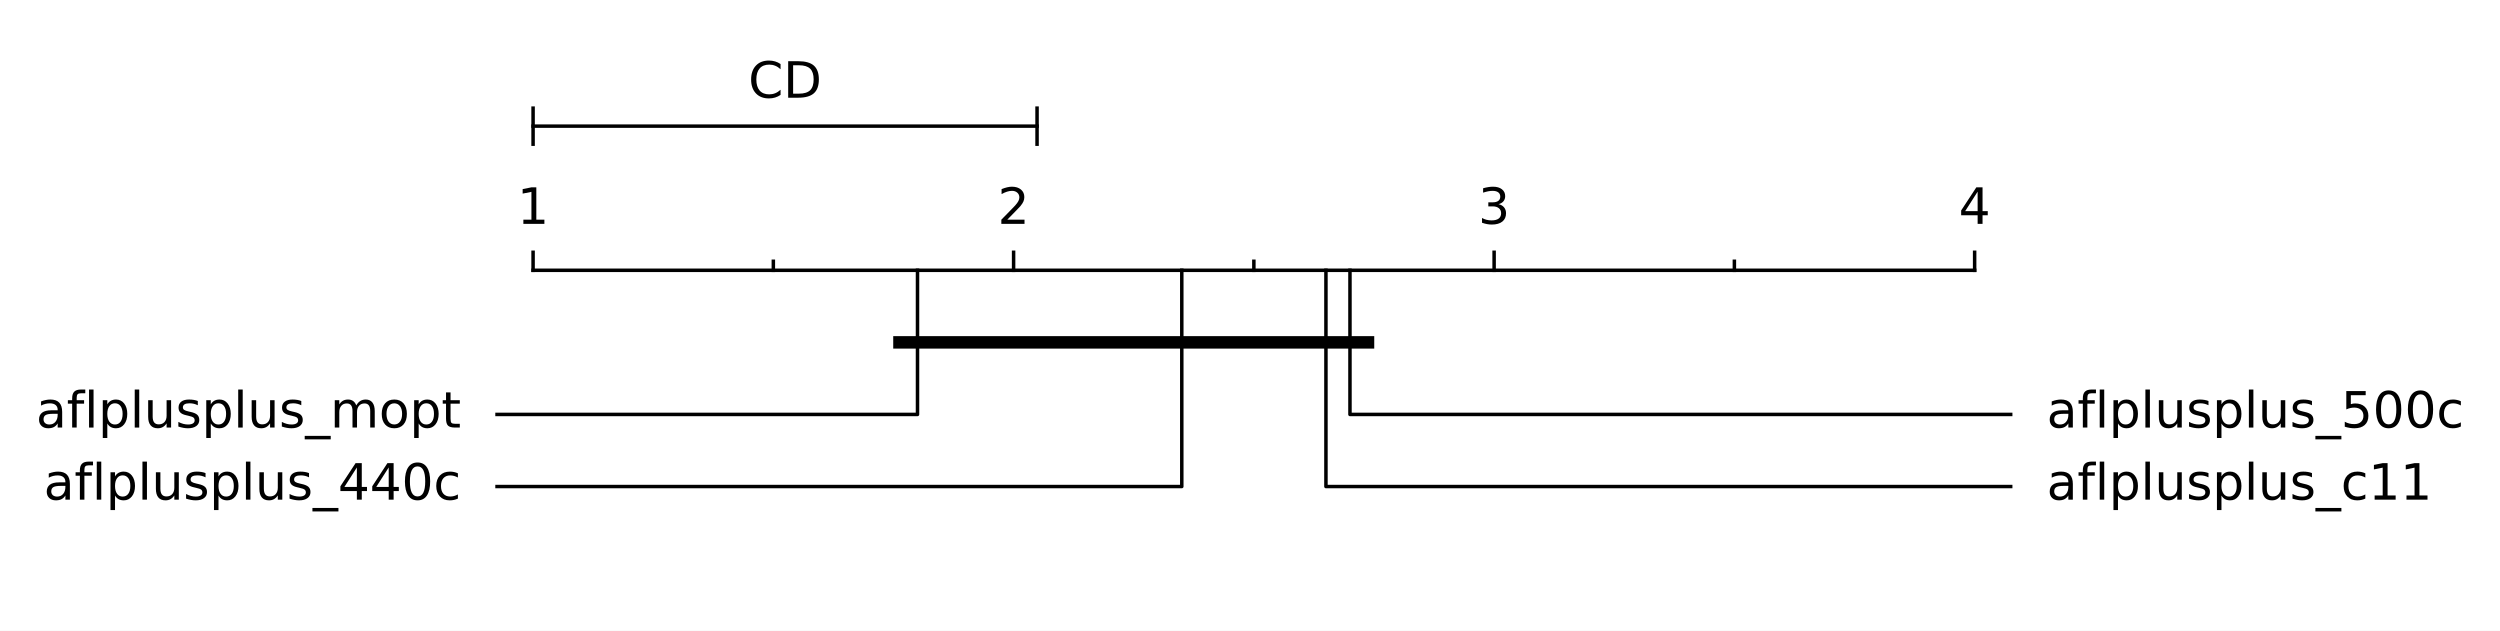
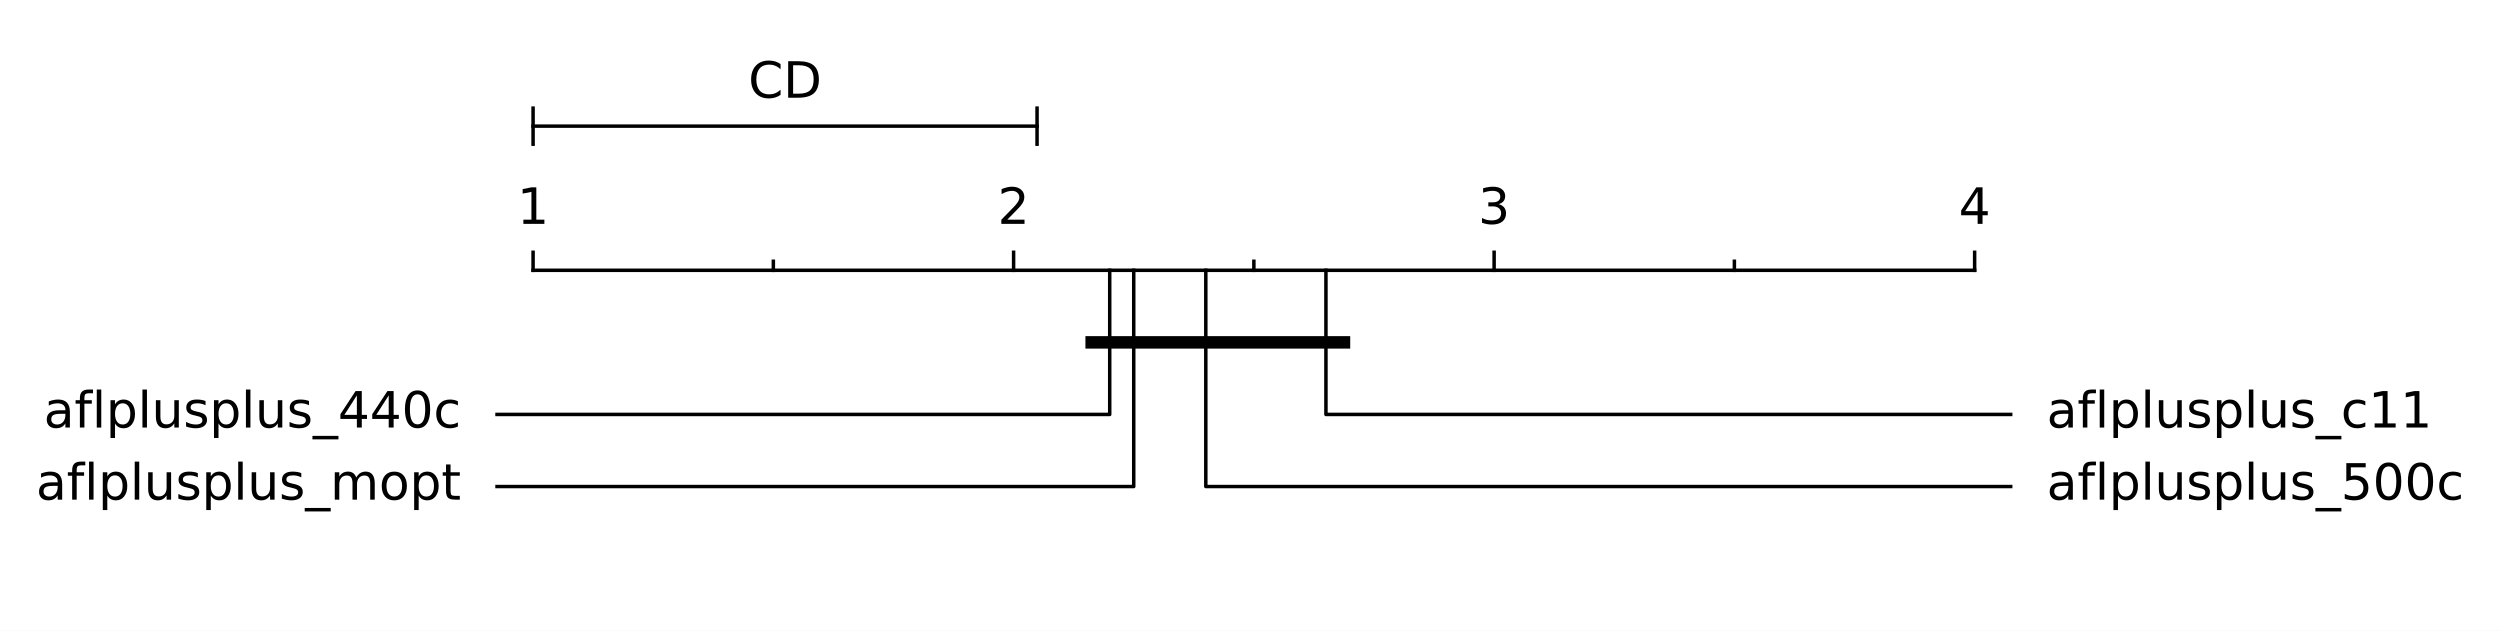
<svg xmlns="http://www.w3.org/2000/svg" xmlns:xlink="http://www.w3.org/1999/xlink" width="499.461pt" height="126pt" viewBox="0 0 499.461 126" version="1.1">
  <defs>
    <style type="text/css">*{stroke-linejoin: round; stroke-linecap: butt}</style>
  </defs>
  <g id="figure_1">
    <g id="patch_1">
      <path d="M 0 126  L 499.461 126  L 499.461 0  L 0 0  z " style="fill: #ffffff" />
    </g>
    <g id="axes_1">
      <g id="line2d_1">
-         <path d="M 34.502 7.2  L 466.502 118.8  " clip-path="url(#p60c9126dc4)" style="fill: none; stroke: #ffffff; stroke-width: 1.5; stroke-linecap: square" />
+         <path d="M 34.502 7.2  L 466.502 118.8  " clip-path="url(#p030c149989)" style="fill: none; stroke: #ffffff; stroke-width: 1.5; stroke-linecap: square" />
      </g>
      <g id="line2d_2">
-         <path d="M 106.502 54  L 394.502 54  " clip-path="url(#p60c9126dc4)" style="fill: none; stroke: #000000; stroke-width: 0.7; stroke-linecap: square" />
+         <path d="M 106.502 54  L 394.502 54  " clip-path="url(#p030c149989)" style="fill: none; stroke: #000000; stroke-width: 0.7; stroke-linecap: square" />
      </g>
      <g id="line2d_3">
-         <path d="M 106.502 50.4  L 106.502 54  " clip-path="url(#p60c9126dc4)" style="fill: none; stroke: #000000; stroke-width: 0.7; stroke-linecap: square" />
+         <path d="M 106.502 50.4  L 106.502 54  " clip-path="url(#p030c149989)" style="fill: none; stroke: #000000; stroke-width: 0.7; stroke-linecap: square" />
      </g>
      <g id="line2d_4">
-         <path d="M 154.502 52.2  L 154.502 54  " clip-path="url(#p60c9126dc4)" style="fill: none; stroke: #000000; stroke-width: 0.7; stroke-linecap: square" />
+         <path d="M 154.502 52.2  L 154.502 54  " clip-path="url(#p030c149989)" style="fill: none; stroke: #000000; stroke-width: 0.7; stroke-linecap: square" />
      </g>
      <g id="line2d_5">
-         <path d="M 202.502 50.4  L 202.502 54  " clip-path="url(#p60c9126dc4)" style="fill: none; stroke: #000000; stroke-width: 0.7; stroke-linecap: square" />
+         <path d="M 202.502 50.4  L 202.502 54  " clip-path="url(#p030c149989)" style="fill: none; stroke: #000000; stroke-width: 0.7; stroke-linecap: square" />
      </g>
      <g id="line2d_6">
-         <path d="M 250.502 52.2  L 250.502 54  " clip-path="url(#p60c9126dc4)" style="fill: none; stroke: #000000; stroke-width: 0.7; stroke-linecap: square" />
+         <path d="M 250.502 52.2  L 250.502 54  " clip-path="url(#p030c149989)" style="fill: none; stroke: #000000; stroke-width: 0.7; stroke-linecap: square" />
      </g>
      <g id="line2d_7">
-         <path d="M 298.502 50.4  L 298.502 54  " clip-path="url(#p60c9126dc4)" style="fill: none; stroke: #000000; stroke-width: 0.7; stroke-linecap: square" />
+         <path d="M 298.502 50.4  L 298.502 54  " clip-path="url(#p030c149989)" style="fill: none; stroke: #000000; stroke-width: 0.7; stroke-linecap: square" />
      </g>
      <g id="line2d_8">
-         <path d="M 346.502 52.2  L 346.502 54  " clip-path="url(#p60c9126dc4)" style="fill: none; stroke: #000000; stroke-width: 0.7; stroke-linecap: square" />
+         <path d="M 346.502 52.2  L 346.502 54  " clip-path="url(#p030c149989)" style="fill: none; stroke: #000000; stroke-width: 0.7; stroke-linecap: square" />
      </g>
      <g id="line2d_9">
-         <path d="M 394.502 50.4  L 394.502 54  " clip-path="url(#p60c9126dc4)" style="fill: none; stroke: #000000; stroke-width: 0.7; stroke-linecap: square" />
+         <path d="M 394.502 50.4  L 394.502 54  " clip-path="url(#p030c149989)" style="fill: none; stroke: #000000; stroke-width: 0.7; stroke-linecap: square" />
      </g>
      <g id="line2d_10">
-         <path d="M 183.302 54  L 183.302 82.8  L 99.302 82.8  " clip-path="url(#p60c9126dc4)" style="fill: none; stroke: #000000; stroke-width: 0.7; stroke-linecap: square" />
+         <path d="M 221.702 54  L 221.702 82.8  L 99.302 82.8  " clip-path="url(#p030c149989)" style="fill: none; stroke: #000000; stroke-width: 0.7; stroke-linecap: square" />
      </g>
      <g id="line2d_11">
-         <path d="M 236.102 54  L 236.102 97.2  L 99.302 97.2  " clip-path="url(#p60c9126dc4)" style="fill: none; stroke: #000000; stroke-width: 0.7; stroke-linecap: square" />
+         <path d="M 226.502 54  L 226.502 97.2  L 99.302 97.2  " clip-path="url(#p030c149989)" style="fill: none; stroke: #000000; stroke-width: 0.7; stroke-linecap: square" />
      </g>
      <g id="line2d_12">
-         <path d="M 264.902 54  L 264.902 97.2  L 401.702 97.2  " clip-path="url(#p60c9126dc4)" style="fill: none; stroke: #000000; stroke-width: 0.7; stroke-linecap: square" />
+         <path d="M 240.902 54  L 240.902 97.2  L 401.702 97.2  " clip-path="url(#p030c149989)" style="fill: none; stroke: #000000; stroke-width: 0.7; stroke-linecap: square" />
      </g>
      <g id="line2d_13">
-         <path d="M 269.702 54  L 269.702 82.8  L 401.702 82.8  " clip-path="url(#p60c9126dc4)" style="fill: none; stroke: #000000; stroke-width: 0.7; stroke-linecap: square" />
+         <path d="M 264.902 54  L 264.902 82.8  L 401.702 82.8  " clip-path="url(#p030c149989)" style="fill: none; stroke: #000000; stroke-width: 0.7; stroke-linecap: square" />
      </g>
      <g id="line2d_14">
-         <path d="M 106.502 25.2  L 207.187 25.2  " clip-path="url(#p60c9126dc4)" style="fill: none; stroke: #000000; stroke-width: 0.7; stroke-linecap: square" />
+         <path d="M 106.502 25.2  L 207.187 25.2  " clip-path="url(#p030c149989)" style="fill: none; stroke: #000000; stroke-width: 0.7; stroke-linecap: square" />
      </g>
      <g id="line2d_15">
-         <path d="M 106.502 28.8  L 106.502 21.6  " clip-path="url(#p60c9126dc4)" style="fill: none; stroke: #000000; stroke-width: 0.7; stroke-linecap: square" />
+         <path d="M 106.502 28.8  L 106.502 21.6  " clip-path="url(#p030c149989)" style="fill: none; stroke: #000000; stroke-width: 0.7; stroke-linecap: square" />
      </g>
      <g id="line2d_16">
-         <path d="M 207.187 28.8  L 207.187 21.6  " clip-path="url(#p60c9126dc4)" style="fill: none; stroke: #000000; stroke-width: 0.7; stroke-linecap: square" />
+         <path d="M 207.187 28.8  L 207.187 21.6  " clip-path="url(#p030c149989)" style="fill: none; stroke: #000000; stroke-width: 0.7; stroke-linecap: square" />
      </g>
      <g id="line2d_17">
-         <path d="M 179.702 68.4  L 273.302 68.4  " clip-path="url(#p60c9126dc4)" style="fill: none; stroke: #000000; stroke-width: 2.5; stroke-linecap: square" />
+         <path d="M 218.102 68.4  L 268.502 68.4  " clip-path="url(#p030c149989)" style="fill: none; stroke: #000000; stroke-width: 2.5; stroke-linecap: square" />
      </g>
      <g id="text_1">
        <g transform="translate(103.3203 44.72031) scale(0.1 -0.1)">
          <defs>
            <path id="DejaVuSans-31" d="M 794 531  L 1825 531  L 1825 4091  L 703 3866  L 703 4441  L 1819 4666  L 2450 4666  L 2450 531  L 3481 531  L 3481 0  L 794 0  L 794 531  z " transform="scale(0.015625)" />
          </defs>
          <use xlink:href="#DejaVuSans-31" />
        </g>
      </g>
      <g id="text_2">
        <g transform="translate(199.3203 44.72031) scale(0.1 -0.1)">
          <defs>
            <path id="DejaVuSans-32" d="M 1228 531  L 3431 531  L 3431 0  L 469 0  L 469 531  Q 828 903 1448 1529  Q 2069 2156 2228 2338  Q 2531 2678 2651 2914  Q 2772 3150 2772 3378  Q 2772 3750 2511 3984  Q 2250 4219 1831 4219  Q 1534 4219 1204 4116  Q 875 4013 500 3803  L 500 4441  Q 881 4594 1212 4672  Q 1544 4750 1819 4750  Q 2544 4750 2975 4387  Q 3406 4025 3406 3419  Q 3406 3131 3298 2873  Q 3191 2616 2906 2266  Q 2828 2175 2409 1742  Q 1991 1309 1228 531  z " transform="scale(0.015625)" />
          </defs>
          <use xlink:href="#DejaVuSans-32" />
        </g>
      </g>
      <g id="text_3">
        <g transform="translate(295.3203 44.72031) scale(0.1 -0.1)">
          <defs>
            <path id="DejaVuSans-33" d="M 2597 2516  Q 3050 2419 3304 2112  Q 3559 1806 3559 1356  Q 3559 666 3084 287  Q 2609 -91 1734 -91  Q 1441 -91 1130 -33  Q 819 25 488 141  L 488 750  Q 750 597 1062 519  Q 1375 441 1716 441  Q 2309 441 2620 675  Q 2931 909 2931 1356  Q 2931 1769 2642 2001  Q 2353 2234 1838 2234  L 1294 2234  L 1294 2753  L 1863 2753  Q 2328 2753 2575 2939  Q 2822 3125 2822 3475  Q 2822 3834 2567 4026  Q 2313 4219 1838 4219  Q 1578 4219 1281 4162  Q 984 4106 628 3988  L 628 4550  Q 988 4650 1302 4700  Q 1616 4750 1894 4750  Q 2613 4750 3031 4423  Q 3450 4097 3450 3541  Q 3450 3153 3228 2886  Q 3006 2619 2597 2516  z " transform="scale(0.015625)" />
          </defs>
          <use xlink:href="#DejaVuSans-33" />
        </g>
      </g>
      <g id="text_4">
        <g transform="translate(391.3203 44.72031) scale(0.1 -0.1)">
          <defs>
            <path id="DejaVuSans-34" d="M 2419 4116  L 825 1625  L 2419 1625  L 2419 4116  z M 2253 4666  L 3047 4666  L 3047 1625  L 3713 1625  L 3713 1100  L 3047 1100  L 3047 0  L 2419 0  L 2419 1100  L 313 1100  L 313 1709  L 2253 4666  z " transform="scale(0.015625)" />
          </defs>
          <use xlink:href="#DejaVuSans-34" />
        </g>
      </g>
      <g id="text_5">
-         <g transform="translate(7.2 85.42031) scale(0.1 -0.1)">
+         <g transform="translate(8.742188 85.42031) scale(0.1 -0.1)">
          <defs>
            <path id="DejaVuSans-61" d="M 2194 1759  Q 1497 1759 1228 1600  Q 959 1441 959 1056  Q 959 750 1161 570  Q 1363 391 1709 391  Q 2188 391 2477 730  Q 2766 1069 2766 1631  L 2766 1759  L 2194 1759  z M 3341 1997  L 3341 0  L 2766 0  L 2766 531  Q 2569 213 2275 61  Q 1981 -91 1556 -91  Q 1019 -91 701 211  Q 384 513 384 1019  Q 384 1609 779 1909  Q 1175 2209 1959 2209  L 2766 2209  L 2766 2266  Q 2766 2663 2505 2880  Q 2244 3097 1772 3097  Q 1472 3097 1187 3025  Q 903 2953 641 2809  L 641 3341  Q 956 3463 1253 3523  Q 1550 3584 1831 3584  Q 2591 3584 2966 3190  Q 3341 2797 3341 1997  z " transform="scale(0.015625)" />
            <path id="DejaVuSans-66" d="M 2375 4863  L 2375 4384  L 1825 4384  Q 1516 4384 1395 4259  Q 1275 4134 1275 3809  L 1275 3500  L 2222 3500  L 2222 3053  L 1275 3053  L 1275 0  L 697 0  L 697 3053  L 147 3053  L 147 3500  L 697 3500  L 697 3744  Q 697 4328 969 4595  Q 1241 4863 1831 4863  L 2375 4863  z " transform="scale(0.015625)" />
            <path id="DejaVuSans-6c" d="M 603 4863  L 1178 4863  L 1178 0  L 603 0  L 603 4863  z " transform="scale(0.015625)" />
            <path id="DejaVuSans-70" d="M 1159 525  L 1159 -1331  L 581 -1331  L 581 3500  L 1159 3500  L 1159 2969  Q 1341 3281 1617 3432  Q 1894 3584 2278 3584  Q 2916 3584 3314 3078  Q 3713 2572 3713 1747  Q 3713 922 3314 415  Q 2916 -91 2278 -91  Q 1894 -91 1617 61  Q 1341 213 1159 525  z M 3116 1747  Q 3116 2381 2855 2742  Q 2594 3103 2138 3103  Q 1681 3103 1420 2742  Q 1159 2381 1159 1747  Q 1159 1113 1420 752  Q 1681 391 2138 391  Q 2594 391 2855 752  Q 3116 1113 3116 1747  z " transform="scale(0.015625)" />
            <path id="DejaVuSans-75" d="M 544 1381  L 544 3500  L 1119 3500  L 1119 1403  Q 1119 906 1312 657  Q 1506 409 1894 409  Q 2359 409 2629 706  Q 2900 1003 2900 1516  L 2900 3500  L 3475 3500  L 3475 0  L 2900 0  L 2900 538  Q 2691 219 2414 64  Q 2138 -91 1772 -91  Q 1169 -91 856 284  Q 544 659 544 1381  z M 1991 3584  L 1991 3584  z " transform="scale(0.015625)" />
            <path id="DejaVuSans-73" d="M 2834 3397  L 2834 2853  Q 2591 2978 2328 3040  Q 2066 3103 1784 3103  Q 1356 3103 1142 2972  Q 928 2841 928 2578  Q 928 2378 1081 2264  Q 1234 2150 1697 2047  L 1894 2003  Q 2506 1872 2764 1633  Q 3022 1394 3022 966  Q 3022 478 2636 193  Q 2250 -91 1575 -91  Q 1294 -91 989 -36  Q 684 19 347 128  L 347 722  Q 666 556 975 473  Q 1284 391 1588 391  Q 1994 391 2212 530  Q 2431 669 2431 922  Q 2431 1156 2273 1281  Q 2116 1406 1581 1522  L 1381 1569  Q 847 1681 609 1914  Q 372 2147 372 2553  Q 372 3047 722 3315  Q 1072 3584 1716 3584  Q 2034 3584 2315 3537  Q 2597 3491 2834 3397  z " transform="scale(0.015625)" />
            <path id="DejaVuSans-5f" d="M 3263 -1063  L 3263 -1509  L -63 -1509  L -63 -1063  L 3263 -1063  z " transform="scale(0.015625)" />
+             <path id="DejaVuSans-30" d="M 2034 4250  Q 1547 4250 1301 3770  Q 1056 3291 1056 2328  Q 1056 1369 1301 889  Q 1547 409 2034 409  Q 2525 409 2770 889  Q 3016 1369 3016 2328  Q 3016 3291 2770 3770  Q 2525 4250 2034 4250  z M 2034 4750  Q 2819 4750 3233 4129  Q 3647 3509 3647 2328  Q 3647 1150 3233 529  Q 2819 -91 2034 -91  Q 1250 -91 836 529  Q 422 1150 422 2328  Q 422 3509 836 4129  Q 1250 4750 2034 4750  z " transform="scale(0.015625)" />
+             <path id="DejaVuSans-63" d="M 3122 3366  L 3122 2828  Q 2878 2963 2633 3030  Q 2388 3097 2138 3097  Q 1578 3097 1268 2742  Q 959 2388 959 1747  Q 959 1106 1268 751  Q 1578 397 2138 397  Q 2388 397 2633 464  Q 2878 531 3122 666  L 3122 134  Q 2881 22 2623 -34  Q 2366 -91 2075 -91  Q 1284 -91 818 406  Q 353 903 353 1747  Q 353 2603 823 3093  Q 1294 3584 2113 3584  Q 2378 3584 2631 3529  Q 2884 3475 3122 3366  z " transform="scale(0.015625)" />
+           </defs>
+           <use xlink:href="#DejaVuSans-61" />
+           <use xlink:href="#DejaVuSans-66" transform="translate(61.2793 0)" />
+           <use xlink:href="#DejaVuSans-6c" transform="translate(96.48438 0)" />
+           <use xlink:href="#DejaVuSans-70" transform="translate(124.2676 0)" />
+           <use xlink:href="#DejaVuSans-6c" transform="translate(187.7441 0)" />
+           <use xlink:href="#DejaVuSans-75" transform="translate(215.5273 0)" />
+           <use xlink:href="#DejaVuSans-73" transform="translate(278.9062 0)" />
+           <use xlink:href="#DejaVuSans-70" transform="translate(331.0059 0)" />
+           <use xlink:href="#DejaVuSans-6c" transform="translate(394.4824 0)" />
+           <use xlink:href="#DejaVuSans-75" transform="translate(422.2656 0)" />
+           <use xlink:href="#DejaVuSans-73" transform="translate(485.6445 0)" />
+           <use xlink:href="#DejaVuSans-5f" transform="translate(537.7441 0)" />
+           <use xlink:href="#DejaVuSans-34" transform="translate(587.7441 0)" />
+           <use xlink:href="#DejaVuSans-34" transform="translate(651.3672 0)" />
+           <use xlink:href="#DejaVuSans-30" transform="translate(714.9902 0)" />
+           <use xlink:href="#DejaVuSans-63" transform="translate(778.6133 0)" />
+         </g>
+       </g>
+       <g id="text_6">
+         <g transform="translate(7.2 99.82031) scale(0.1 -0.1)">
+           <defs>
            <path id="DejaVuSans-6d" d="M 3328 2828  Q 3544 3216 3844 3400  Q 4144 3584 4550 3584  Q 5097 3584 5394 3201  Q 5691 2819 5691 2113  L 5691 0  L 5113 0  L 5113 2094  Q 5113 2597 4934 2840  Q 4756 3084 4391 3084  Q 3944 3084 3684 2787  Q 3425 2491 3425 1978  L 3425 0  L 2847 0  L 2847 2094  Q 2847 2600 2669 2842  Q 2491 3084 2119 3084  Q 1678 3084 1418 2786  Q 1159 2488 1159 1978  L 1159 0  L 581 0  L 581 3500  L 1159 3500  L 1159 2956  Q 1356 3278 1631 3431  Q 1906 3584 2284 3584  Q 2666 3584 2933 3390  Q 3200 3197 3328 2828  z " transform="scale(0.015625)" />
            <path id="DejaVuSans-6f" d="M 1959 3097  Q 1497 3097 1228 2736  Q 959 2375 959 1747  Q 959 1119 1226 758  Q 1494 397 1959 397  Q 2419 397 2687 759  Q 2956 1122 2956 1747  Q 2956 2369 2687 2733  Q 2419 3097 1959 3097  z M 1959 3584  Q 2709 3584 3137 3096  Q 3566 2609 3566 1747  Q 3566 888 3137 398  Q 2709 -91 1959 -91  Q 1206 -91 779 398  Q 353 888 353 1747  Q 353 2609 779 3096  Q 1206 3584 1959 3584  z " transform="scale(0.015625)" />
            <path id="DejaVuSans-74" d="M 1172 4494  L 1172 3500  L 2356 3500  L 2356 3053  L 1172 3053  L 1172 1153  Q 1172 725 1289 603  Q 1406 481 1766 481  L 2356 481  L 2356 0  L 1766 0  Q 1100 0 847 248  Q 594 497 594 1153  L 594 3053  L 172 3053  L 172 3500  L 594 3500  L 594 4494  L 1172 4494  z " transform="scale(0.015625)" />
          </defs>
          <use xlink:href="#DejaVuSans-61" />
          <use xlink:href="#DejaVuSans-66" transform="translate(61.2793 0)" />
          <use xlink:href="#DejaVuSans-6c" transform="translate(96.48438 0)" />
          <use xlink:href="#DejaVuSans-70" transform="translate(124.2676 0)" />
          <use xlink:href="#DejaVuSans-6c" transform="translate(187.7441 0)" />
          <use xlink:href="#DejaVuSans-75" transform="translate(215.5273 0)" />
          <use xlink:href="#DejaVuSans-73" transform="translate(278.9062 0)" />
          <use xlink:href="#DejaVuSans-70" transform="translate(331.0059 0)" />
          <use xlink:href="#DejaVuSans-6c" transform="translate(394.4824 0)" />
          <use xlink:href="#DejaVuSans-75" transform="translate(422.2656 0)" />
          <use xlink:href="#DejaVuSans-73" transform="translate(485.6445 0)" />
          <use xlink:href="#DejaVuSans-5f" transform="translate(537.7441 0)" />
          <use xlink:href="#DejaVuSans-6d" transform="translate(587.7441 0)" />
          <use xlink:href="#DejaVuSans-6f" transform="translate(685.1562 0)" />
          <use xlink:href="#DejaVuSans-70" transform="translate(746.3379 0)" />
          <use xlink:href="#DejaVuSans-74" transform="translate(809.8145 0)" />
        </g>
      </g>
-       <g id="text_6">
-         <g transform="translate(8.742188 99.82031) scale(0.1 -0.1)">
-           <defs>
-             <path id="DejaVuSans-30" d="M 2034 4250  Q 1547 4250 1301 3770  Q 1056 3291 1056 2328  Q 1056 1369 1301 889  Q 1547 409 2034 409  Q 2525 409 2770 889  Q 3016 1369 3016 2328  Q 3016 3291 2770 3770  Q 2525 4250 2034 4250  z M 2034 4750  Q 2819 4750 3233 4129  Q 3647 3509 3647 2328  Q 3647 1150 3233 529  Q 2819 -91 2034 -91  Q 1250 -91 836 529  Q 422 1150 422 2328  Q 422 3509 836 4129  Q 1250 4750 2034 4750  z " transform="scale(0.015625)" />
-             <path id="DejaVuSans-63" d="M 3122 3366  L 3122 2828  Q 2878 2963 2633 3030  Q 2388 3097 2138 3097  Q 1578 3097 1268 2742  Q 959 2388 959 1747  Q 959 1106 1268 751  Q 1578 397 2138 397  Q 2388 397 2633 464  Q 2878 531 3122 666  L 3122 134  Q 2881 22 2623 -34  Q 2366 -91 2075 -91  Q 1284 -91 818 406  Q 353 903 353 1747  Q 353 2603 823 3093  Q 1294 3584 2113 3584  Q 2378 3584 2631 3529  Q 2884 3475 3122 3366  z " transform="scale(0.015625)" />
-           </defs>
-           <use xlink:href="#DejaVuSans-61" />
-           <use xlink:href="#DejaVuSans-66" transform="translate(61.2793 0)" />
-           <use xlink:href="#DejaVuSans-6c" transform="translate(96.48438 0)" />
-           <use xlink:href="#DejaVuSans-70" transform="translate(124.2676 0)" />
-           <use xlink:href="#DejaVuSans-6c" transform="translate(187.7441 0)" />
-           <use xlink:href="#DejaVuSans-75" transform="translate(215.5273 0)" />
-           <use xlink:href="#DejaVuSans-73" transform="translate(278.9062 0)" />
-           <use xlink:href="#DejaVuSans-70" transform="translate(331.0059 0)" />
-           <use xlink:href="#DejaVuSans-6c" transform="translate(394.4824 0)" />
-           <use xlink:href="#DejaVuSans-75" transform="translate(422.2656 0)" />
-           <use xlink:href="#DejaVuSans-73" transform="translate(485.6445 0)" />
-           <use xlink:href="#DejaVuSans-5f" transform="translate(537.7441 0)" />
-           <use xlink:href="#DejaVuSans-34" transform="translate(587.7441 0)" />
-           <use xlink:href="#DejaVuSans-34" transform="translate(651.3672 0)" />
-           <use xlink:href="#DejaVuSans-30" transform="translate(714.9902 0)" />
-           <use xlink:href="#DejaVuSans-63" transform="translate(778.6133 0)" />
-         </g>
-       </g>
      <g id="text_7">
        <g transform="translate(408.9016 99.82031) scale(0.1 -0.1)">
-           <use xlink:href="#DejaVuSans-61" />
-           <use xlink:href="#DejaVuSans-66" transform="translate(61.2793 0)" />
-           <use xlink:href="#DejaVuSans-6c" transform="translate(96.48438 0)" />
-           <use xlink:href="#DejaVuSans-70" transform="translate(124.2676 0)" />
-           <use xlink:href="#DejaVuSans-6c" transform="translate(187.7441 0)" />
-           <use xlink:href="#DejaVuSans-75" transform="translate(215.5273 0)" />
-           <use xlink:href="#DejaVuSans-73" transform="translate(278.9062 0)" />
-           <use xlink:href="#DejaVuSans-70" transform="translate(331.0059 0)" />
-           <use xlink:href="#DejaVuSans-6c" transform="translate(394.4824 0)" />
-           <use xlink:href="#DejaVuSans-75" transform="translate(422.2656 0)" />
-           <use xlink:href="#DejaVuSans-73" transform="translate(485.6445 0)" />
-           <use xlink:href="#DejaVuSans-5f" transform="translate(537.7441 0)" />
-           <use xlink:href="#DejaVuSans-63" transform="translate(587.7441 0)" />
-           <use xlink:href="#DejaVuSans-31" transform="translate(642.7246 0)" />
-           <use xlink:href="#DejaVuSans-31" transform="translate(706.3477 0)" />
-         </g>
-       </g>
-       <g id="text_8">
-         <g transform="translate(408.9016 85.42031) scale(0.1 -0.1)">
          <defs>
            <path id="DejaVuSans-35" d="M 691 4666  L 3169 4666  L 3169 4134  L 1269 4134  L 1269 2991  Q 1406 3038 1543 3061  Q 1681 3084 1819 3084  Q 2600 3084 3056 2656  Q 3513 2228 3513 1497  Q 3513 744 3044 326  Q 2575 -91 1722 -91  Q 1428 -91 1123 -41  Q 819 9 494 109  L 494 744  Q 775 591 1075 516  Q 1375 441 1709 441  Q 2250 441 2565 725  Q 2881 1009 2881 1497  Q 2881 1984 2565 2268  Q 2250 2553 1709 2553  Q 1456 2553 1204 2497  Q 953 2441 691 2322  L 691 4666  z " transform="scale(0.015625)" />
          </defs>
          <use xlink:href="#DejaVuSans-61" />
          <use xlink:href="#DejaVuSans-66" transform="translate(61.2793 0)" />
          <use xlink:href="#DejaVuSans-6c" transform="translate(96.48438 0)" />
          <use xlink:href="#DejaVuSans-70" transform="translate(124.2676 0)" />
          <use xlink:href="#DejaVuSans-6c" transform="translate(187.7441 0)" />
          <use xlink:href="#DejaVuSans-75" transform="translate(215.5273 0)" />
          <use xlink:href="#DejaVuSans-73" transform="translate(278.9062 0)" />
          <use xlink:href="#DejaVuSans-70" transform="translate(331.0059 0)" />
          <use xlink:href="#DejaVuSans-6c" transform="translate(394.4824 0)" />
          <use xlink:href="#DejaVuSans-75" transform="translate(422.2656 0)" />
          <use xlink:href="#DejaVuSans-73" transform="translate(485.6445 0)" />
          <use xlink:href="#DejaVuSans-5f" transform="translate(537.7441 0)" />
          <use xlink:href="#DejaVuSans-35" transform="translate(587.7441 0)" />
          <use xlink:href="#DejaVuSans-30" transform="translate(651.3672 0)" />
          <use xlink:href="#DejaVuSans-30" transform="translate(714.9902 0)" />
          <use xlink:href="#DejaVuSans-63" transform="translate(778.6133 0)" />
        </g>
      </g>
+       <g id="text_8">
+         <g transform="translate(408.9016 85.42031) scale(0.1 -0.1)">
+           <use xlink:href="#DejaVuSans-61" />
+           <use xlink:href="#DejaVuSans-66" transform="translate(61.2793 0)" />
+           <use xlink:href="#DejaVuSans-6c" transform="translate(96.48438 0)" />
+           <use xlink:href="#DejaVuSans-70" transform="translate(124.2676 0)" />
+           <use xlink:href="#DejaVuSans-6c" transform="translate(187.7441 0)" />
+           <use xlink:href="#DejaVuSans-75" transform="translate(215.5273 0)" />
+           <use xlink:href="#DejaVuSans-73" transform="translate(278.9062 0)" />
+           <use xlink:href="#DejaVuSans-70" transform="translate(331.0059 0)" />
+           <use xlink:href="#DejaVuSans-6c" transform="translate(394.4824 0)" />
+           <use xlink:href="#DejaVuSans-75" transform="translate(422.2656 0)" />
+           <use xlink:href="#DejaVuSans-73" transform="translate(485.6445 0)" />
+           <use xlink:href="#DejaVuSans-5f" transform="translate(537.7441 0)" />
+           <use xlink:href="#DejaVuSans-63" transform="translate(587.7441 0)" />
+           <use xlink:href="#DejaVuSans-31" transform="translate(642.7246 0)" />
+           <use xlink:href="#DejaVuSans-31" transform="translate(706.3477 0)" />
+         </g>
+       </g>
      <g id="text_9">
        <g transform="translate(149.5027 19.52031) scale(0.1 -0.1)">
          <defs>
            <path id="DejaVuSans-43" d="M 4122 4306  L 4122 3641  Q 3803 3938 3442 4084  Q 3081 4231 2675 4231  Q 1875 4231 1450 3742  Q 1025 3253 1025 2328  Q 1025 1406 1450 917  Q 1875 428 2675 428  Q 3081 428 3442 575  Q 3803 722 4122 1019  L 4122 359  Q 3791 134 3420 21  Q 3050 -91 2638 -91  Q 1578 -91 968 557  Q 359 1206 359 2328  Q 359 3453 968 4101  Q 1578 4750 2638 4750  Q 3056 4750 3426 4639  Q 3797 4528 4122 4306  z " transform="scale(0.015625)" />
            <path id="DejaVuSans-44" d="M 1259 4147  L 1259 519  L 2022 519  Q 2988 519 3436 956  Q 3884 1394 3884 2338  Q 3884 3275 3436 3711  Q 2988 4147 2022 4147  L 1259 4147  z M 628 4666  L 1925 4666  Q 3281 4666 3915 4102  Q 4550 3538 4550 2338  Q 4550 1131 3912 565  Q 3275 0 1925 0  L 628 0  L 628 4666  z " transform="scale(0.015625)" />
          </defs>
          <use xlink:href="#DejaVuSans-43" />
          <use xlink:href="#DejaVuSans-44" transform="translate(69.82422 0)" />
        </g>
      </g>
    </g>
  </g>
  <defs>
-     <clipPath id="p60c9126dc4">
+     <clipPath id="p030c149989">
      <rect x="34.502" y="7.2" width="432" height="111.6" />
    </clipPath>
  </defs>
</svg>
